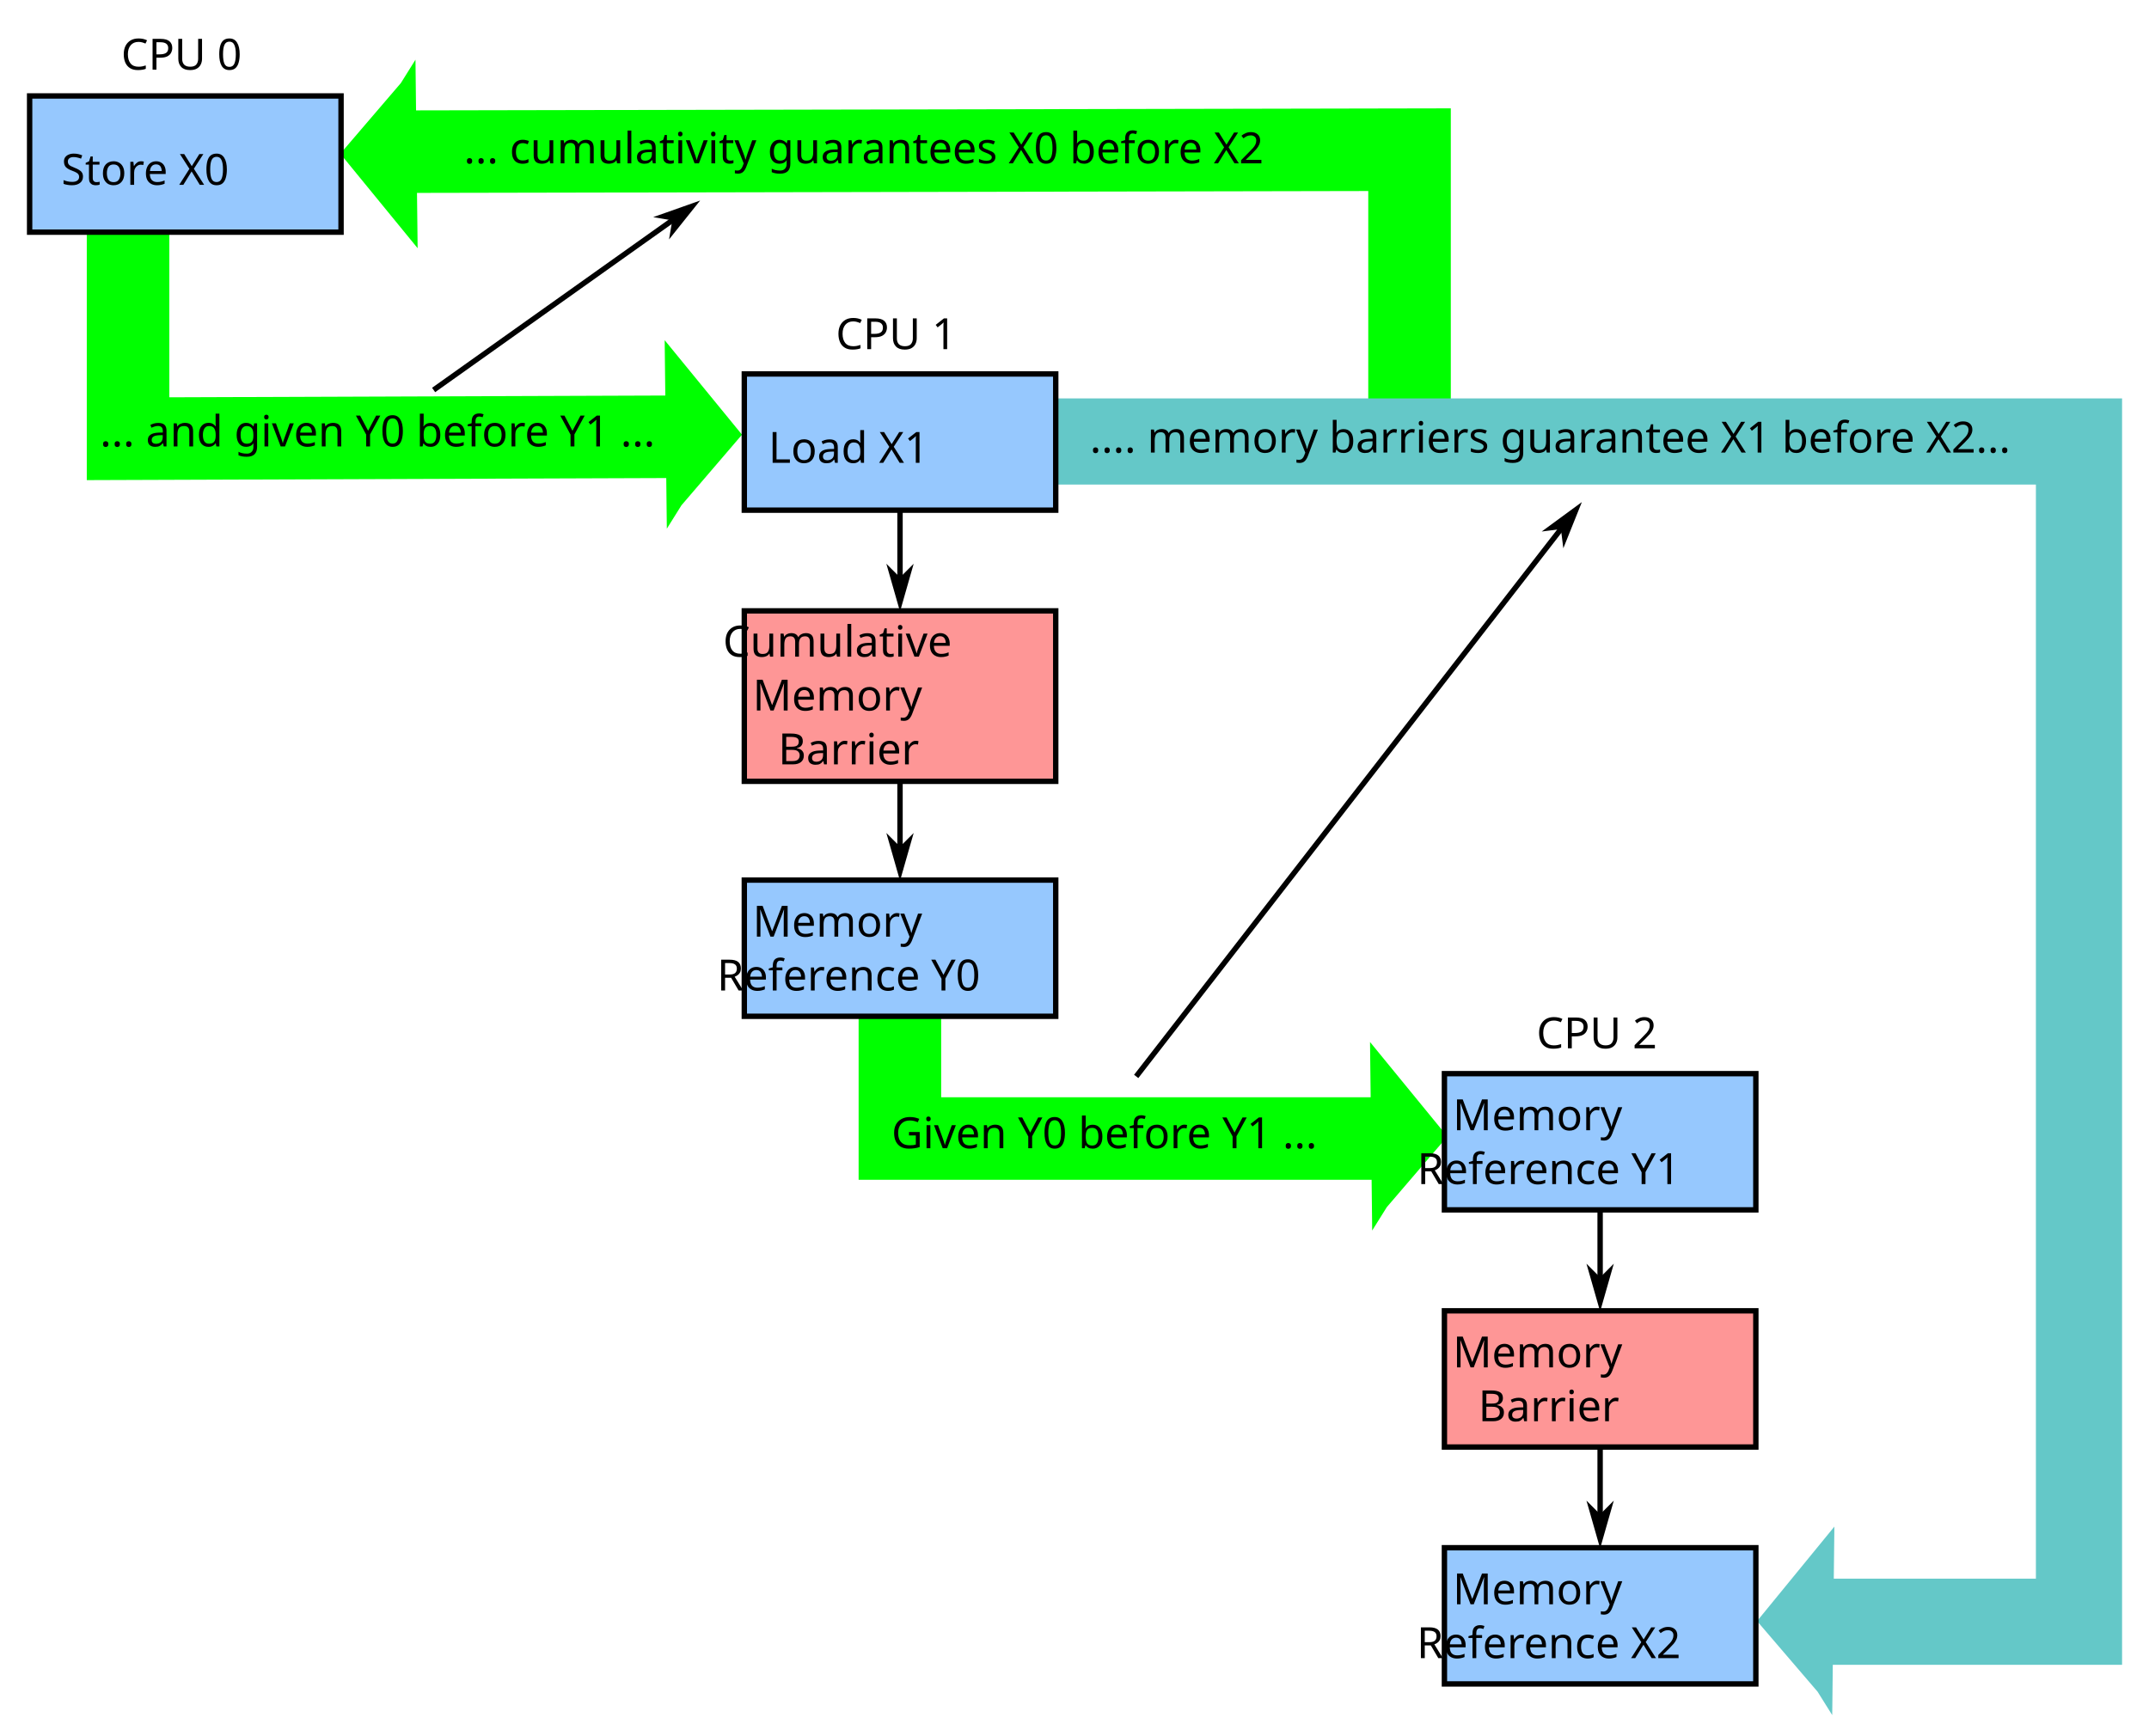
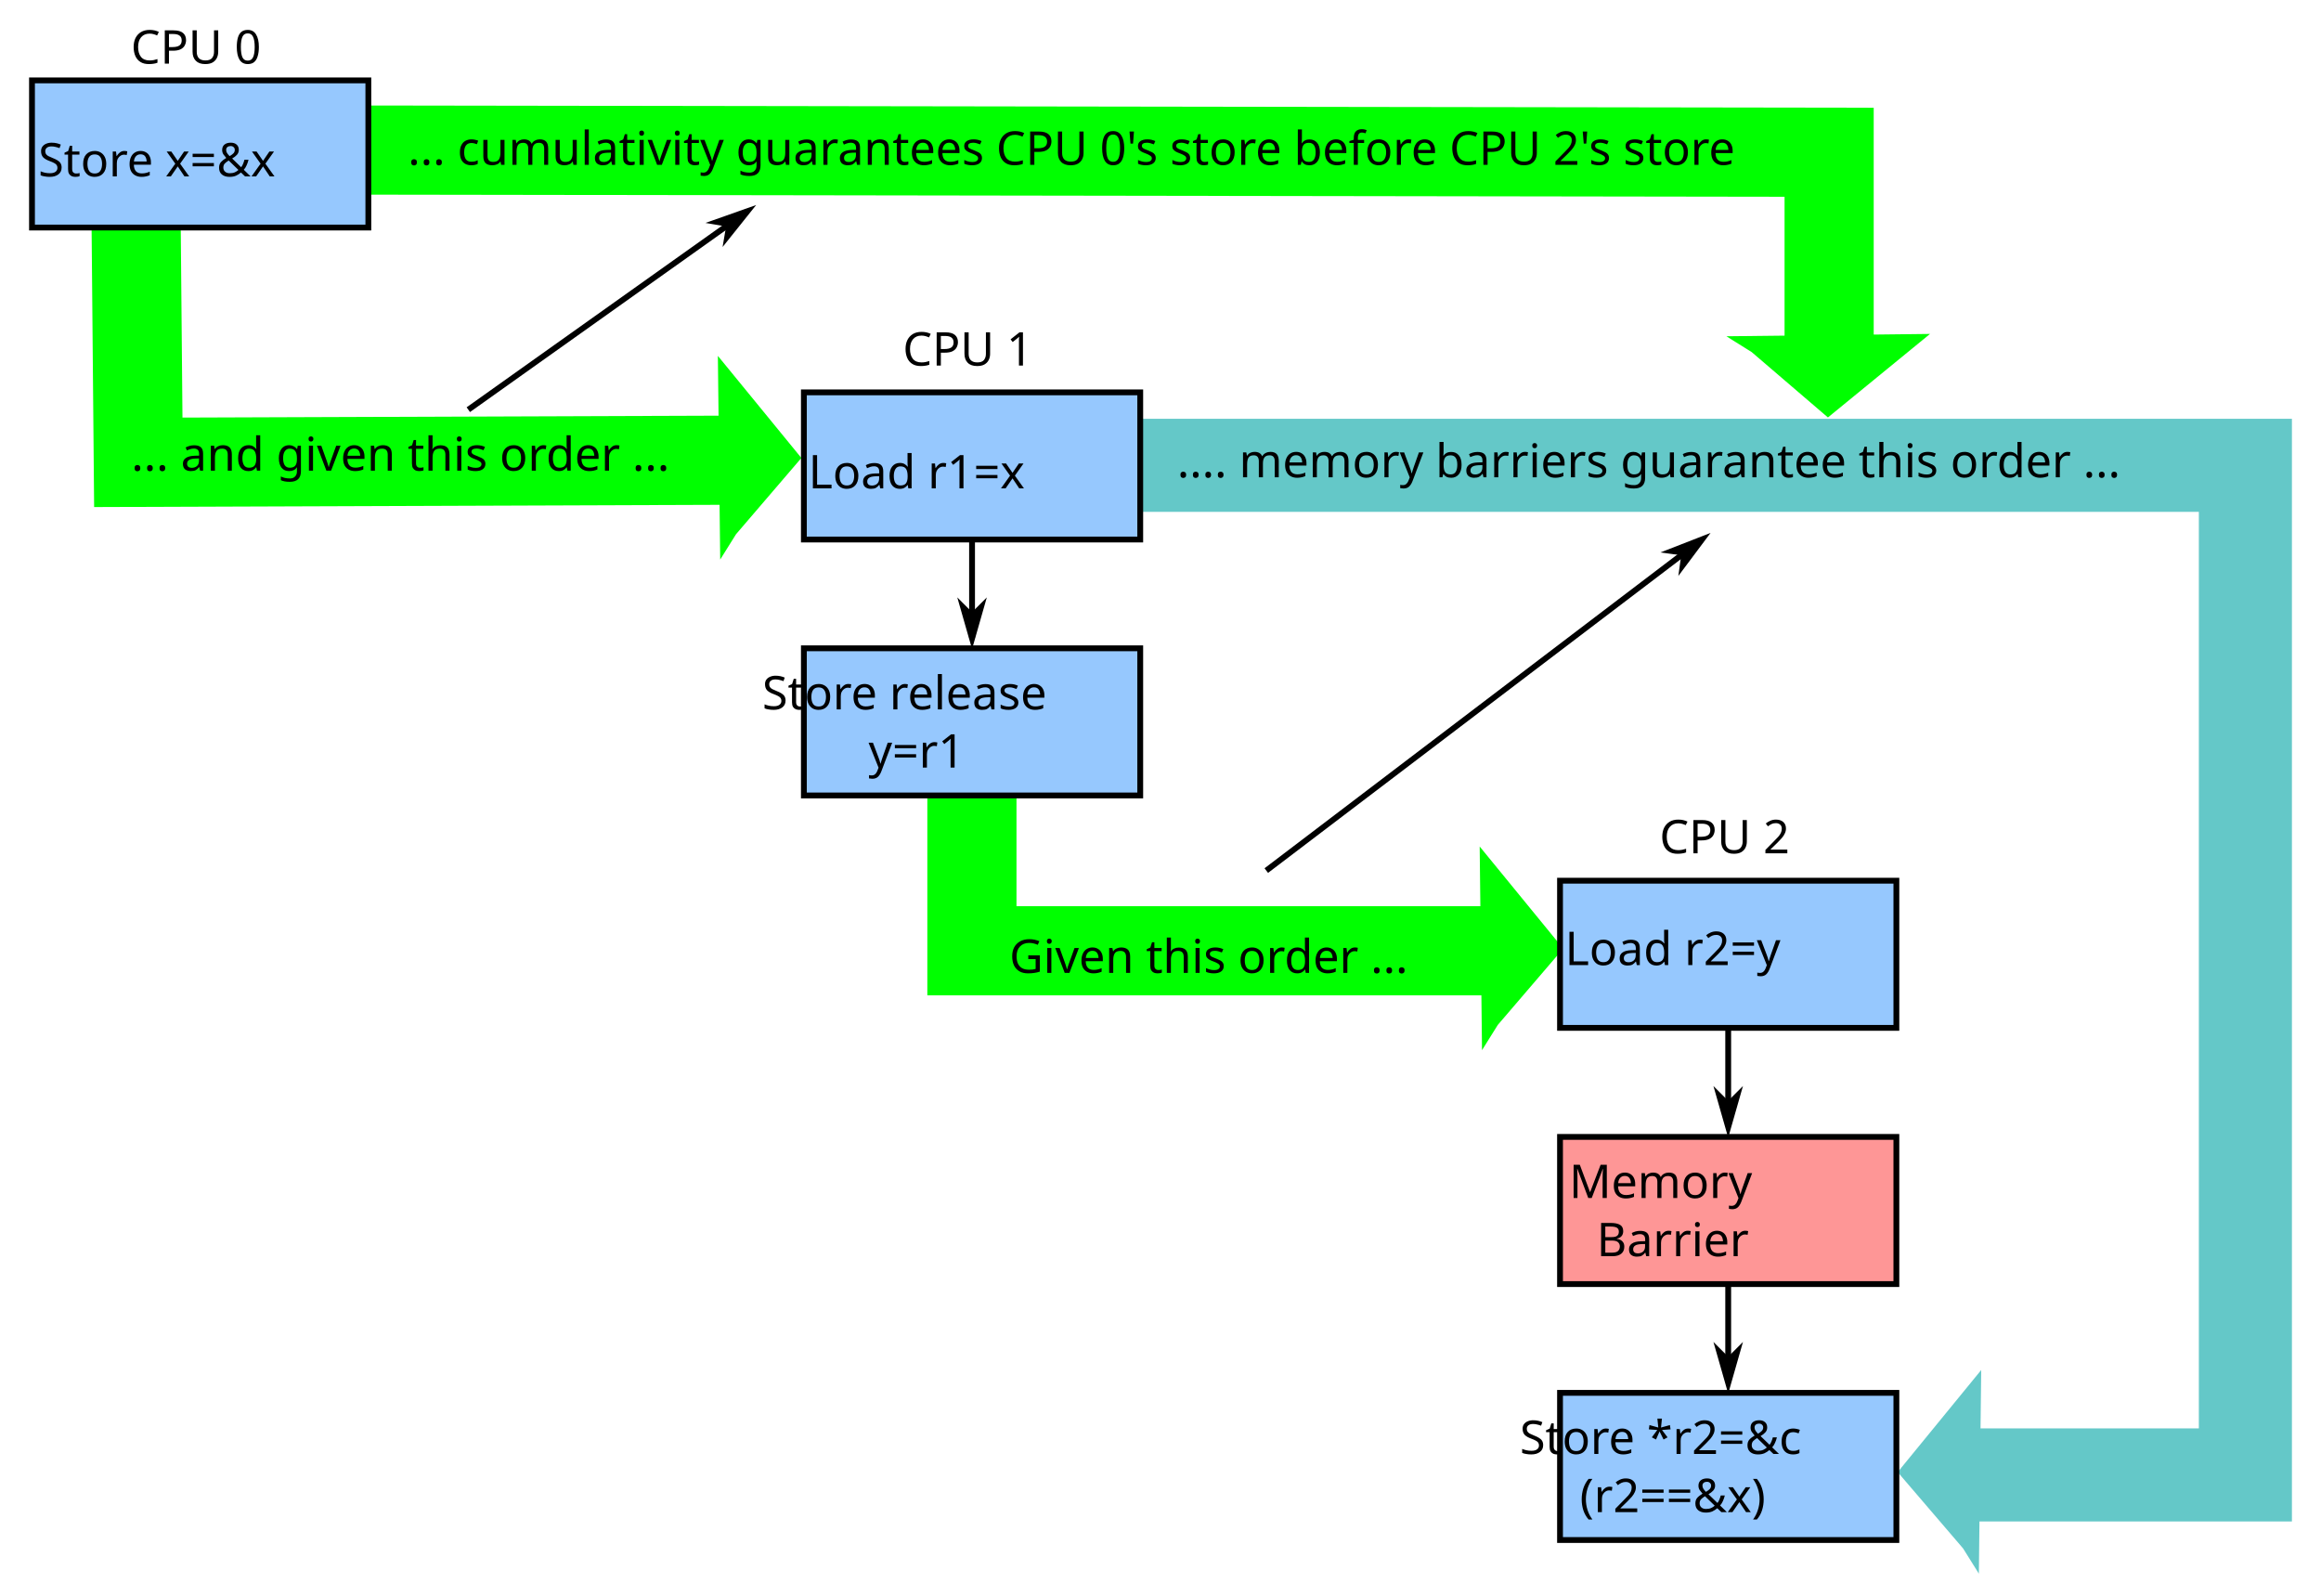
- <svg xmlns="http://www.w3.org/2000/svg" width="399.036" height="322.328" id="svg2" version="1.1">
+ <svg xmlns="http://www.w3.org/2000/svg" width="399.036" height="274.328" id="svg2" version="1.1">
  <defs id="defs4">
    <marker orient="auto" refY="0" refX="0" id="Arrow2Send" style="overflow:visible">
      <path id="path3892" style="fill-rule:evenodd;stroke-width:0.625;stroke-linejoin:round" d="M 8.719,4.034 -2.207,0.016 8.719,-4.002 c -1.745,2.372 -1.735,5.617 -6e-7,8.035 z" transform="matrix(-0.3,0,0,-0.3,0.69,0)" />
    </marker>
    <marker orient="auto" refY="0" refX="0" id="Arrow1Send" style="overflow:visible">
      <path id="path3874" d="M 0,0 5,-5 -12.5,0 5,5 0,0 z" style="fill-rule:evenodd;stroke:#000000;stroke-width:1pt" transform="matrix(-0.2,0,0,-0.2,-1.2,0)" />
    </marker>
    <marker orient="auto" refY="0" refX="0" id="Arrow1Lend" style="overflow:visible">
      <path id="path3862" d="M 0,0 5,-5 -12.5,0 5,5 0,0 z" style="fill-rule:evenodd;stroke:#000000;stroke-width:1pt" transform="matrix(-0.8,0,0,-0.8,-10,0)" />
    </marker>
    <marker orient="auto" refY="0" refX="0" id="Arrow1Mend" style="overflow:visible">
      <path id="path3885" d="M 0,0 5,-5 -12.5,0 5,5 0,0 z" style="fill-rule:evenodd;stroke:#000000;stroke-width:1pt" transform="matrix(-0.4,0,0,-0.4,-4,0)" />
    </marker>
    <marker orient="auto" refY="0" refX="0" id="Arrow1Sstart" style="overflow:visible">
      <path id="path3888" d="M 0,0 5,-5 -12.5,0 5,5 0,0 z" style="fill-rule:evenodd;stroke:#000000;stroke-width:1pt" transform="matrix(0.2,0,0,0.2,1.2,0)" />
    </marker>
    <marker orient="auto" refY="0" refX="0" id="Arrow1Mstart" style="overflow:visible">
      <path id="path3882" d="M 0,0 5,-5 -12.5,0 5,5 0,0 z" style="fill-rule:evenodd;stroke:#000000;stroke-width:1pt" transform="matrix(0.4,0,0,0.4,4,0)" />
    </marker>
    <marker orient="auto" refY="0" refX="0" id="Arrow1Lstart" style="overflow:visible">
      <path id="path3876" d="M 0,0 5,-5 -12.5,0 5,5 0,0 z" style="fill-rule:evenodd;stroke:#000000;stroke-width:1pt" transform="matrix(0.8,0,0,0.8,10,0)" />
    </marker>
    <marker orient="auto" refY="0" refX="0" id="Arrow1Mend-2" style="overflow:visible">
      <path id="path3885-7" d="M 0,0 5,-5 -12.5,0 5,5 0,0 z" style="fill-rule:evenodd;stroke:#000000;stroke-width:1pt" transform="matrix(-0.4,0,0,-0.4,-4,0)" />
    </marker>
    <marker orient="auto" refY="0" refX="0" id="Arrow1Mend-26" style="overflow:visible">
      <path id="path3885-1" d="M 0,0 5,-5 -12.5,0 5,5 0,0 z" style="fill-rule:evenodd;stroke:#000000;stroke-width:1pt" transform="matrix(-0.4,0,0,-0.4,-4,0)" />
    </marker>
  </defs>
-   <g id="layer1" transform="translate(111.5181,-725.7767)">
+   <g id="layer1" transform="translate(111.5181,-727.7767)">
    <g id="layer2">
      <g id="g3096" transform="matrix(-1,0,0,-1,-27.67985,1737.68)">
-         <path style="fill:none;stroke:#00ff00;stroke-width:15.327;stroke-linecap:butt;stroke-linejoin:miter;stroke-miterlimit:4;stroke-opacity:1;stroke-dasharray:none" d="m 11.485,983.729 -189.376,0.374 0,-46.841" id="path5410-7" />
-         <path style="fill:#00ff00;fill-opacity:1;stroke:#00ff00;stroke-width:1px;stroke-linecap:butt;stroke-linejoin:miter;stroke-opacity:1" d="m 6.806,967.225 0.366,31.878 1.832,-2.931 10.992,-12.825 z" id="path5414-5" />
-         <text id="text5458-3" y="-981.569" x="2.282" style="font-size:8px;font-style:normal;font-variant:normal;font-weight:normal;font-stretch:normal;text-align:start;line-height:125%;letter-spacing:0px;word-spacing:0px;writing-mode:lr-tb;text-anchor:start;fill:#000000;fill-opacity:1;stroke:none;font-family:Sans;-inkscape-font-specification:Sans" xml:space="preserve" transform="scale(-1,-1)">
-           <tspan id="tspan5462-5" y="-981.569" x="2.282">... cumulativity guarantees X0 before X2</tspan>
+         <path style="fill:none;stroke:#00ff00;stroke-width:15.327;stroke-linecap:butt;stroke-linejoin:miter;stroke-miterlimit:4;stroke-opacity:1;stroke-dasharray:none" d="m 20.463,984.103 -251.097,-0.374 0,-37.864" id="path5410-7" />
+         <path style="fill:#00ff00;fill-opacity:1;stroke:#00ff00;stroke-width:1px;stroke-linecap:butt;stroke-linejoin:miter;stroke-opacity:1" d="m -246.558,951.979 31.878,-0.366 -2.931,-1.832 -12.825,-10.992 z" id="path5414-5" />
+         <text id="text5458-3" y="-981.569" x="-13.718" style="font-size:8px;font-style:normal;font-variant:normal;font-weight:normal;font-stretch:normal;text-align:start;line-height:125%;letter-spacing:0px;word-spacing:0px;writing-mode:lr-tb;text-anchor:start;fill:#000000;fill-opacity:1;stroke:none;font-family:Sans;-inkscape-font-specification:Sans" xml:space="preserve" transform="scale(-1,-1)">
+           <tspan id="tspan5462-5" y="-981.569" x="-13.718">... cumulativity guarantees CPU 0's store before CPU 2's store</tspan>
        </text>
      </g>
      <g transform="translate(0,53.92809)" id="g5416">
-         <path id="path5410" d="m 148.07,883.302 -92.493,0 0,-28.512" style="fill:none;stroke:#00ff00;stroke-width:15.327;stroke-linecap:butt;stroke-linejoin:miter;stroke-miterlimit:4;stroke-opacity:1;stroke-dasharray:none" />
-         <path id="path5414" d="m 143.391,866.798 0.366,31.878 1.832,-2.931 10.992,-12.825 z" style="fill:#00ff00;fill-opacity:1;stroke:#00ff00;stroke-width:1px;stroke-linecap:butt;stroke-linejoin:miter;stroke-opacity:1" />
-         <path style="fill:#64c8c8;fill-opacity:1;stroke:#64c8c8;stroke-width:1px;stroke-linecap:butt;stroke-linejoin:miter;stroke-opacity:1" d="m 228.582,956.798 -0.366,31.878 -1.832,-2.931 -10.992,-12.825 z" id="path5450" />
-         <path style="fill:none;stroke:#64c8c8;stroke-width:16;stroke-linecap:butt;stroke-linejoin:miter;stroke-miterlimit:4;stroke-opacity:1;stroke-dasharray:none" d="m 124.517,753.844 -40.399,0 190.4,0 0,219.203 -46.384,0" id="path5456" />
-         <text xml:space="preserve" style="font-size:8px;font-style:normal;font-variant:normal;font-weight:normal;font-stretch:normal;text-align:start;line-height:125%;letter-spacing:0px;word-spacing:0px;writing-mode:lr-tb;text-anchor:start;fill:#000000;fill-opacity:1;stroke:none;font-family:Sans;-inkscape-font-specification:Sans" x="54.018" y="885.107" id="text5458">
-           <tspan x="54.018" y="885.107" id="tspan5462">Given Y0 before Y1 ...</tspan>
+         <path id="path5410" d="m 148.07,837.302 -92.493,0 0,-28.512" style="fill:none;stroke:#00ff00;stroke-width:15.327;stroke-linecap:butt;stroke-linejoin:miter;stroke-miterlimit:4;stroke-opacity:1;stroke-dasharray:none" />
+         <path id="path5414" d="m 143.391,820.798 0.366,31.878 1.832,-2.931 10.992,-12.825 z" style="fill:#00ff00;fill-opacity:1;stroke:#00ff00;stroke-width:1px;stroke-linecap:butt;stroke-linejoin:miter;stroke-opacity:1" />
+         <path style="fill:#64c8c8;fill-opacity:1;stroke:#64c8c8;stroke-width:1px;stroke-linecap:butt;stroke-linejoin:miter;stroke-opacity:1" d="m 228.582,910.798 -0.366,31.878 -1.832,-2.931 -10.992,-12.825 z" id="path5450" />
+         <path style="fill:none;stroke:#64c8c8;stroke-width:16;stroke-linecap:butt;stroke-linejoin:miter;stroke-miterlimit:4;stroke-opacity:1;stroke-dasharray:none" d="m 124.517,753.844 -40.399,0 190.4,0 0,173.567 -49.377,0" id="path5456" />
+         <text xml:space="preserve" style="font-size:8px;font-style:normal;font-variant:normal;font-weight:normal;font-stretch:normal;text-align:start;line-height:125%;letter-spacing:0px;word-spacing:0px;writing-mode:lr-tb;text-anchor:start;fill:#000000;fill-opacity:1;stroke:none;font-family:Sans;-inkscape-font-specification:Sans" x="62.018" y="841.107" id="text5458">
+           <tspan x="62.018" y="841.107" id="tspan5462">Given this order ...</tspan>
        </text>
        <text id="text5466" y="755.909" x="90.846" style="font-size:8px;font-style:normal;font-variant:normal;font-weight:normal;font-stretch:normal;text-align:start;line-height:125%;letter-spacing:0px;word-spacing:0px;writing-mode:lr-tb;text-anchor:start;fill:#000000;fill-opacity:1;stroke:none;font-family:Sans;-inkscape-font-specification:Sans" xml:space="preserve">
-           <tspan id="tspan5468" y="755.909" x="90.846">.... memory barriers guarantee X1 before X2...</tspan>
+           <tspan id="tspan5468" y="755.909" x="90.846">.... memory barriers guarantee this order ...</tspan>
        </text>
-         <path style="fill:none;stroke:#000000;stroke-width:1px;stroke-linecap:butt;stroke-linejoin:miter;stroke-opacity:1;marker-end:url(#Arrow1Mend)" d="M 73.317,131.018 154.863,25.906" id="path5470" transform="translate(26.13765,740.7514)" />
+         <path style="fill:none;stroke:#000000;stroke-width:1px;stroke-linecap:butt;stroke-linejoin:miter;stroke-opacity:1;marker-end:url(#Arrow1Mend)" d="M 80.05,82.764 154.863,25.906" id="path5470" transform="translate(26.13765,740.7514)" />
      </g>
      <g id="g3200" transform="translate(18.7033,-182.5442)">
-         <path style="fill:none;stroke:#00ff00;stroke-width:15.327;stroke-linecap:butt;stroke-linejoin:miter;stroke-miterlimit:4;stroke-opacity:1;stroke-dasharray:none" d="m -1.607,989.427 -104.837,0.374 0,-39.36" id="path5410-3" />
+         <path style="fill:none;stroke:#00ff00;stroke-width:15.327;stroke-linecap:butt;stroke-linejoin:miter;stroke-miterlimit:4;stroke-opacity:1;stroke-dasharray:none" d="m -1.607,989.427 -104.837,0.374 -0.374,-41.23" id="path5410-3" />
        <path style="fill:#00ff00;fill-opacity:1;stroke:#00ff00;stroke-width:1px;stroke-linecap:butt;stroke-linejoin:miter;stroke-opacity:1" d="m -6.286,972.923 0.366,31.878 1.832,-2.931 10.992,-12.825 z" id="path5414-6" />
-         <text id="text5458-0" y="991.232" x="-111.659" style="font-size:8px;font-style:normal;font-variant:normal;font-weight:normal;font-stretch:normal;text-align:start;line-height:125%;letter-spacing:0px;word-spacing:0px;writing-mode:lr-tb;text-anchor:start;fill:#000000;fill-opacity:1;stroke:none;font-family:Sans;-inkscape-font-specification:Sans" xml:space="preserve">
-           <tspan id="tspan5462-6" y="991.232" x="-111.659">... and given Y0 before Y1 ...</tspan>
+         <text id="text5458-0" y="991.232" x="-107.659" style="font-size:8px;font-style:normal;font-variant:normal;font-weight:normal;font-stretch:normal;text-align:start;line-height:125%;letter-spacing:0px;word-spacing:0px;writing-mode:lr-tb;text-anchor:start;fill:#000000;fill-opacity:1;stroke:none;font-family:Sans;-inkscape-font-specification:Sans" xml:space="preserve">
+           <tspan id="tspan5462-6" y="991.232" x="-107.659">... and given this order ...</tspan>
        </text>
      </g>
      <path style="fill:none;stroke:#000000;stroke-width:1px;stroke-linecap:butt;stroke-linejoin:miter;stroke-opacity:1;marker-end:url(#Arrow1Mend)" d="m -31.002,798.206 47.88,-34.04" id="path5470-0-8" />
    </g>
    <g transform="translate(0,53.92809)" id="g3022">
      <g id="g4938" transform="translate(-6,-40)">
        <rect transform="translate(26.664,740.3406)" y="40.961" x="6.024" height="25.299" width="57.827" id="rect4930" style="fill:#96c8fe;fill-opacity:1;stroke:#000000;stroke-width:1;stroke-miterlimit:4;stroke-opacity:1;stroke-dasharray:none;stroke-dashoffset:0" />
        <text id="text4932" y="797.81" x="61.421" style="font-size:8px;font-style:normal;font-variant:normal;font-weight:normal;font-stretch:normal;text-align:start;line-height:125%;letter-spacing:0px;word-spacing:0px;writing-mode:lr-tb;text-anchor:start;fill:#000000;fill-opacity:1;stroke:none;font-family:Sans;-inkscape-font-specification:Sans" xml:space="preserve">
-           <tspan style="text-align:center;text-anchor:middle" id="tspan4936" y="797.81" x="61.421">Load X1</tspan>
-         </text>
-       </g>
-       <g id="g4944" transform="translate(-6,4)">
-         <rect style="fill:#fe9696;fill-opacity:1;stroke:#000000;stroke-width:1;stroke-miterlimit:4;stroke-opacity:1;stroke-dasharray:none;stroke-dashoffset:0" id="rect4946" width="57.827" height="31.658" x="6.024" y="40.961" transform="translate(26.664,740.3406)" />
-         <text xml:space="preserve" style="font-size:8px;font-style:normal;font-variant:normal;font-weight:normal;font-stretch:normal;text-align:start;line-height:125%;letter-spacing:0px;word-spacing:0px;writing-mode:lr-tb;text-anchor:start;fill:#000000;fill-opacity:1;stroke:none;font-family:Sans;-inkscape-font-specification:Sans" x="61.421" y="789.81" id="text4948">
-           <tspan id="tspan4950" x="61.421" y="789.81" style="text-align:center;text-anchor:middle">Cumulative</tspan>
-           <tspan x="61.421" y="799.81" style="text-align:center;text-anchor:middle" id="tspan3230">Memory</tspan>
-           <tspan x="61.421" y="809.81" id="tspan4952" style="text-align:center;text-anchor:middle">Barrier</tspan>
+           <tspan style="text-align:center;text-anchor:middle" id="tspan4936" y="797.81" x="61.421">Load r1=x</tspan>
        </text>
      </g>
      <path style="fill:none;stroke:#000000;stroke-width:1px;stroke-linecap:butt;stroke-linejoin:miter;stroke-opacity:1;marker-end:url(#Arrow1Mend)" d="m 55.601,766.601 0,16.866" id="path5150" />
-       <path id="path5346" d="m 55.601,816.601 0,16.866" style="fill:none;stroke:#000000;stroke-width:1px;stroke-linecap:butt;stroke-linejoin:miter;stroke-opacity:1;marker-end:url(#Arrow1Mend)" />
-       <g id="g5348" transform="translate(-6,54)">
+       <g id="g5348" transform="translate(-6,4)">
        <rect style="fill:#96c8fe;fill-opacity:1;stroke:#000000;stroke-width:1;stroke-miterlimit:4;stroke-opacity:1;stroke-dasharray:none;stroke-dashoffset:0" id="rect5350" width="57.827" height="25.299" x="6.024" y="40.961" transform="translate(26.664,740.3406)" />
        <text xml:space="preserve" style="font-size:8px;font-style:normal;font-variant:normal;font-weight:normal;font-stretch:normal;text-align:start;line-height:125%;letter-spacing:0px;word-spacing:0px;writing-mode:lr-tb;text-anchor:start;fill:#000000;fill-opacity:1;stroke:none;font-family:Sans;-inkscape-font-specification:Sans" x="61.421" y="791.81" id="text5352">
-           <tspan id="tspan5354" x="61.421" y="791.81" style="text-align:center;text-anchor:middle">Memory</tspan>
-           <tspan x="61.421" y="801.81" id="tspan5356" style="text-align:center;text-anchor:middle">Reference Y0</tspan>
+           <tspan id="tspan5354" x="61.421" y="791.81" style="text-align:center;text-anchor:middle">Store release</tspan>
+           <tspan x="61.421" y="801.81" id="tspan5356" style="text-align:center;text-anchor:middle">y=r1</tspan>
        </text>
      </g>
-       <g transform="translate(124,89.95315)" id="g5360">
+       <g transform="translate(124,43.95315)" id="g5360">
        <rect style="fill:#96c8fe;fill-opacity:1;stroke:#000000;stroke-width:1;stroke-miterlimit:4;stroke-opacity:1;stroke-dasharray:none;stroke-dashoffset:0" id="rect5362" width="57.827" height="25.299" x="6.024" y="40.961" transform="translate(26.664,740.3406)" />
-         <text xml:space="preserve" style="font-size:8px;font-style:normal;font-variant:normal;font-weight:normal;font-stretch:normal;text-align:start;line-height:125%;letter-spacing:0px;word-spacing:0px;writing-mode:lr-tb;text-anchor:start;fill:#000000;fill-opacity:1;stroke:none;font-family:Sans;-inkscape-font-specification:Sans" x="61.421" y="791.81" id="text5364">
-           <tspan id="tspan5366" x="61.421" y="791.81" style="text-align:center;text-anchor:middle">Memory</tspan>
-           <tspan x="61.421" y="801.81" id="tspan5368" style="text-align:center;text-anchor:middle">Reference Y1</tspan>
+         <text xml:space="preserve" style="font-size:8px;font-style:normal;font-variant:normal;font-weight:normal;font-stretch:normal;text-align:start;line-height:125%;letter-spacing:0px;word-spacing:0px;writing-mode:lr-tb;text-anchor:start;fill:#000000;fill-opacity:1;stroke:none;font-family:Sans;-inkscape-font-specification:Sans" x="61.421" y="795.81" id="text5364">
+           <tspan x="61.421" y="795.81" id="tspan5368" style="text-align:center;text-anchor:middle">Load r2=y</tspan>
        </text>
      </g>
-       <g transform="translate(124,134)" id="g5370">
+       <g transform="translate(124,88)" id="g5370">
        <rect transform="translate(26.664,740.3406)" y="40.961" x="6.024" height="25.299" width="57.827" id="rect5372" style="fill:#fe9696;fill-opacity:1;stroke:#000000;stroke-width:1;stroke-miterlimit:4;stroke-opacity:1;stroke-dasharray:none;stroke-dashoffset:0" />
        <text id="text5374" y="791.81" x="61.421" style="font-size:8px;font-style:normal;font-variant:normal;font-weight:normal;font-stretch:normal;text-align:start;line-height:125%;letter-spacing:0px;word-spacing:0px;writing-mode:lr-tb;text-anchor:start;fill:#000000;fill-opacity:1;stroke:none;font-family:Sans;-inkscape-font-specification:Sans" xml:space="preserve">
          <tspan style="text-align:center;text-anchor:middle" y="791.81" x="61.421" id="tspan5376">Memory</tspan>
          <tspan style="text-align:center;text-anchor:middle" id="tspan5378" y="801.81" x="61.421">Barrier</tspan>
        </text>
      </g>
-       <path id="path5380" d="m 185.601,896.601 0,16.866" style="fill:none;stroke:#000000;stroke-width:1px;stroke-linecap:butt;stroke-linejoin:miter;stroke-opacity:1;marker-end:url(#Arrow1Mend)" />
-       <path style="fill:none;stroke:#000000;stroke-width:1px;stroke-linecap:butt;stroke-linejoin:miter;stroke-opacity:1;marker-end:url(#Arrow1Mend)" d="m 185.601,940.601 0,16.866" id="path5382" />
-       <g transform="translate(124,178)" id="g5384">
+       <path id="path5380" d="m 185.601,850.601 0,16.866" style="fill:none;stroke:#000000;stroke-width:1px;stroke-linecap:butt;stroke-linejoin:miter;stroke-opacity:1;marker-end:url(#Arrow1Mend)" />
+       <path style="fill:none;stroke:#000000;stroke-width:1px;stroke-linecap:butt;stroke-linejoin:miter;stroke-opacity:1;marker-end:url(#Arrow1Mend)" d="m 185.601,894.601 0,16.866" id="path5382" />
+       <g transform="translate(124,132)" id="g5384">
        <rect transform="translate(26.664,740.3406)" y="40.961" x="6.024" height="25.299" width="57.827" id="rect5386" style="fill:#96c8fe;fill-opacity:1;stroke:#000000;stroke-width:1;stroke-miterlimit:4;stroke-opacity:1;stroke-dasharray:none;stroke-dashoffset:0" />
        <text id="text5388" y="791.81" x="61.421" style="font-size:8px;font-style:normal;font-variant:normal;font-weight:normal;font-stretch:normal;text-align:start;line-height:125%;letter-spacing:0px;word-spacing:0px;writing-mode:lr-tb;text-anchor:start;fill:#000000;fill-opacity:1;stroke:none;font-family:Sans;-inkscape-font-specification:Sans" xml:space="preserve">
-           <tspan style="text-align:center;text-anchor:middle" y="791.81" x="61.421" id="tspan5390">Memory</tspan>
-           <tspan style="text-align:center;text-anchor:middle" id="tspan5392" y="801.81" x="61.421">Reference X2</tspan>
+           <tspan style="text-align:center;text-anchor:middle" id="tspan5392" y="791.81" x="61.421">Store *r2=&amp;c</tspan>
+           <tspan style="text-align:center;text-anchor:middle" y="801.81" x="61.421" id="tspan3071">(r2==&amp;x)</tspan>
        </text>
      </g>
-       <text xml:space="preserve" style="font-size:8px;font-style:normal;font-variant:normal;font-weight:normal;font-stretch:normal;text-align:start;line-height:125%;letter-spacing:0px;word-spacing:0px;writing-mode:lr-tb;text-anchor:start;fill:#000000;fill-opacity:1;stroke:none;font-family:Sans;-inkscape-font-specification:Sans" x="173.787" y="866.548" id="text3243">
-         <tspan id="tspan3245" x="173.787" y="866.548">CPU 2</tspan>
+       <text xml:space="preserve" style="font-size:8px;font-style:normal;font-variant:normal;font-weight:normal;font-stretch:normal;text-align:start;line-height:125%;letter-spacing:0px;word-spacing:0px;writing-mode:lr-tb;text-anchor:start;fill:#000000;fill-opacity:1;stroke:none;font-family:Sans;-inkscape-font-specification:Sans" x="173.787" y="820.548" id="text3243">
+         <tspan id="tspan3245" x="173.787" y="820.548">CPU 2</tspan>
      </text>
      <text id="text3247" y="736.702" x="43.683" style="font-size:8px;font-style:normal;font-variant:normal;font-weight:normal;font-stretch:normal;text-align:start;line-height:125%;letter-spacing:0px;word-spacing:0px;writing-mode:lr-tb;text-anchor:start;fill:#000000;fill-opacity:1;stroke:none;font-family:Sans;-inkscape-font-specification:Sans" xml:space="preserve">
        <tspan y="736.702" x="43.683" id="tspan3249">CPU 1</tspan>
      </text>
    </g>
    <text id="text3247-3" y="738.714" x="-89.023" style="font-size:8px;font-style:normal;font-variant:normal;font-weight:normal;font-stretch:normal;text-align:start;line-height:125%;letter-spacing:0px;word-spacing:0px;writing-mode:lr-tb;text-anchor:start;fill:#000000;fill-opacity:1;stroke:none;font-family:Sans;-inkscape-font-specification:Sans" xml:space="preserve">
      <tspan y="738.714" x="-89.023" id="tspan3249-6">CPU 0</tspan>
    </text>
-     <g id="g4938-6" transform="translate(-138.7057,-37.70502)">
+     <g id="g4938-6" transform="translate(-138.7057,-39.70502)">
      <rect transform="translate(26.664,740.3406)" y="40.961" x="6.024" height="25.299" width="57.827" id="rect4930-2" style="fill:#96c8fe;fill-opacity:1;stroke:#000000;stroke-width:1;stroke-miterlimit:4;stroke-opacity:1;stroke-dasharray:none;stroke-dashoffset:0" />
      <text id="text4932-9" y="797.81" x="61.421" style="font-size:8px;font-style:normal;font-variant:normal;font-weight:normal;font-stretch:normal;text-align:start;line-height:125%;letter-spacing:0px;word-spacing:0px;writing-mode:lr-tb;text-anchor:start;fill:#000000;fill-opacity:1;stroke:none;font-family:Sans;-inkscape-font-specification:Sans" xml:space="preserve">
-         <tspan style="text-align:center;text-anchor:middle" id="tspan4936-1" y="797.81" x="61.421">Store X0</tspan>
+         <tspan style="text-align:center;text-anchor:middle" id="tspan4936-1" y="797.81" x="61.421">Store x=&amp;x</tspan>
      </text>
    </g>
  </g>
</svg>
